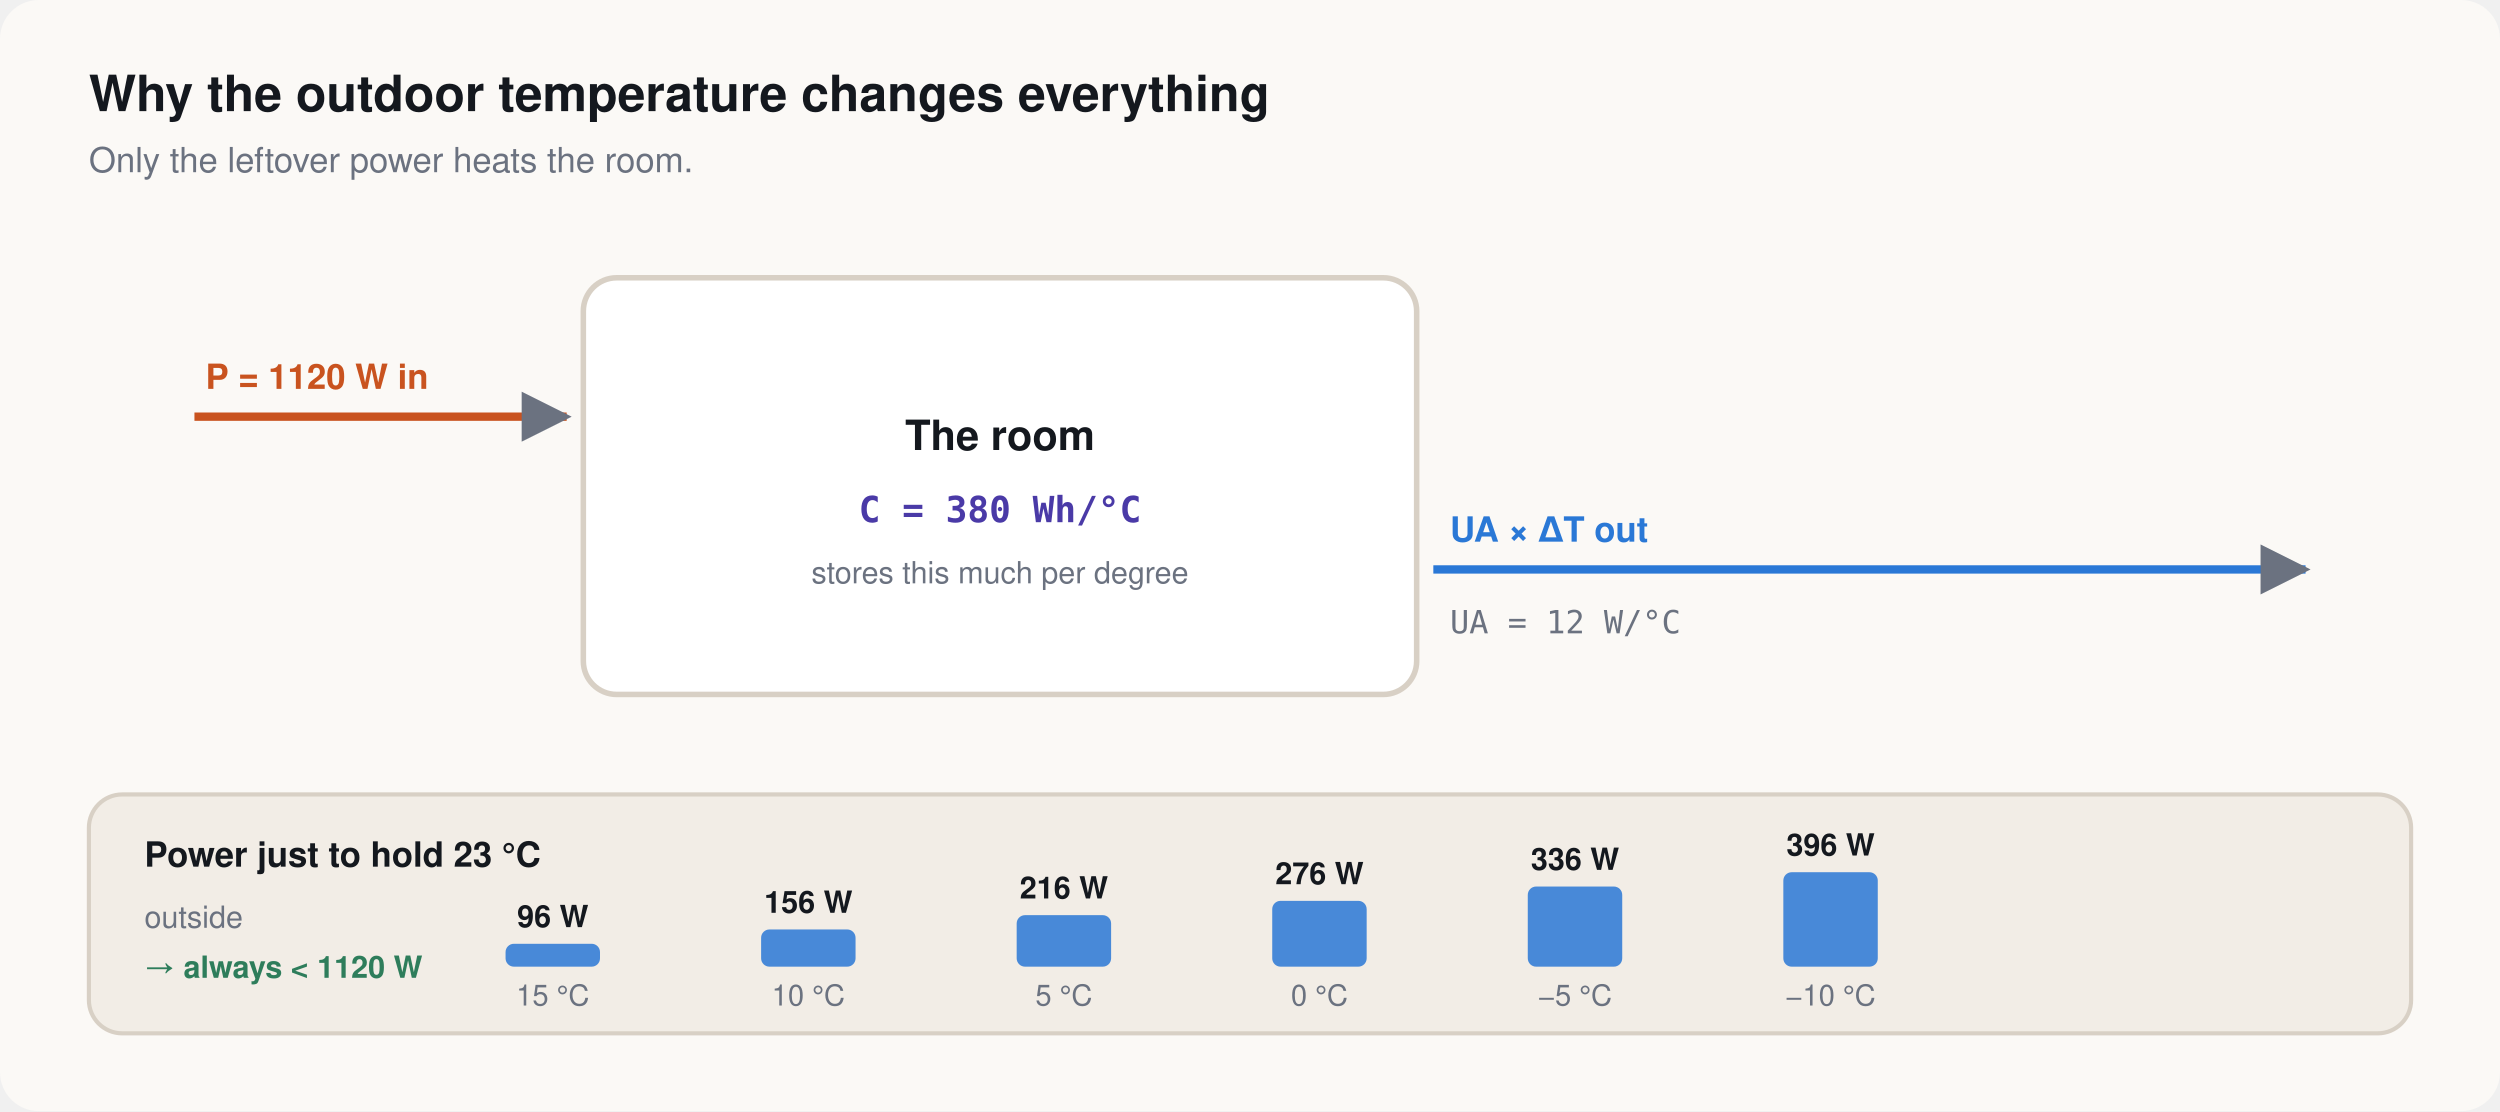
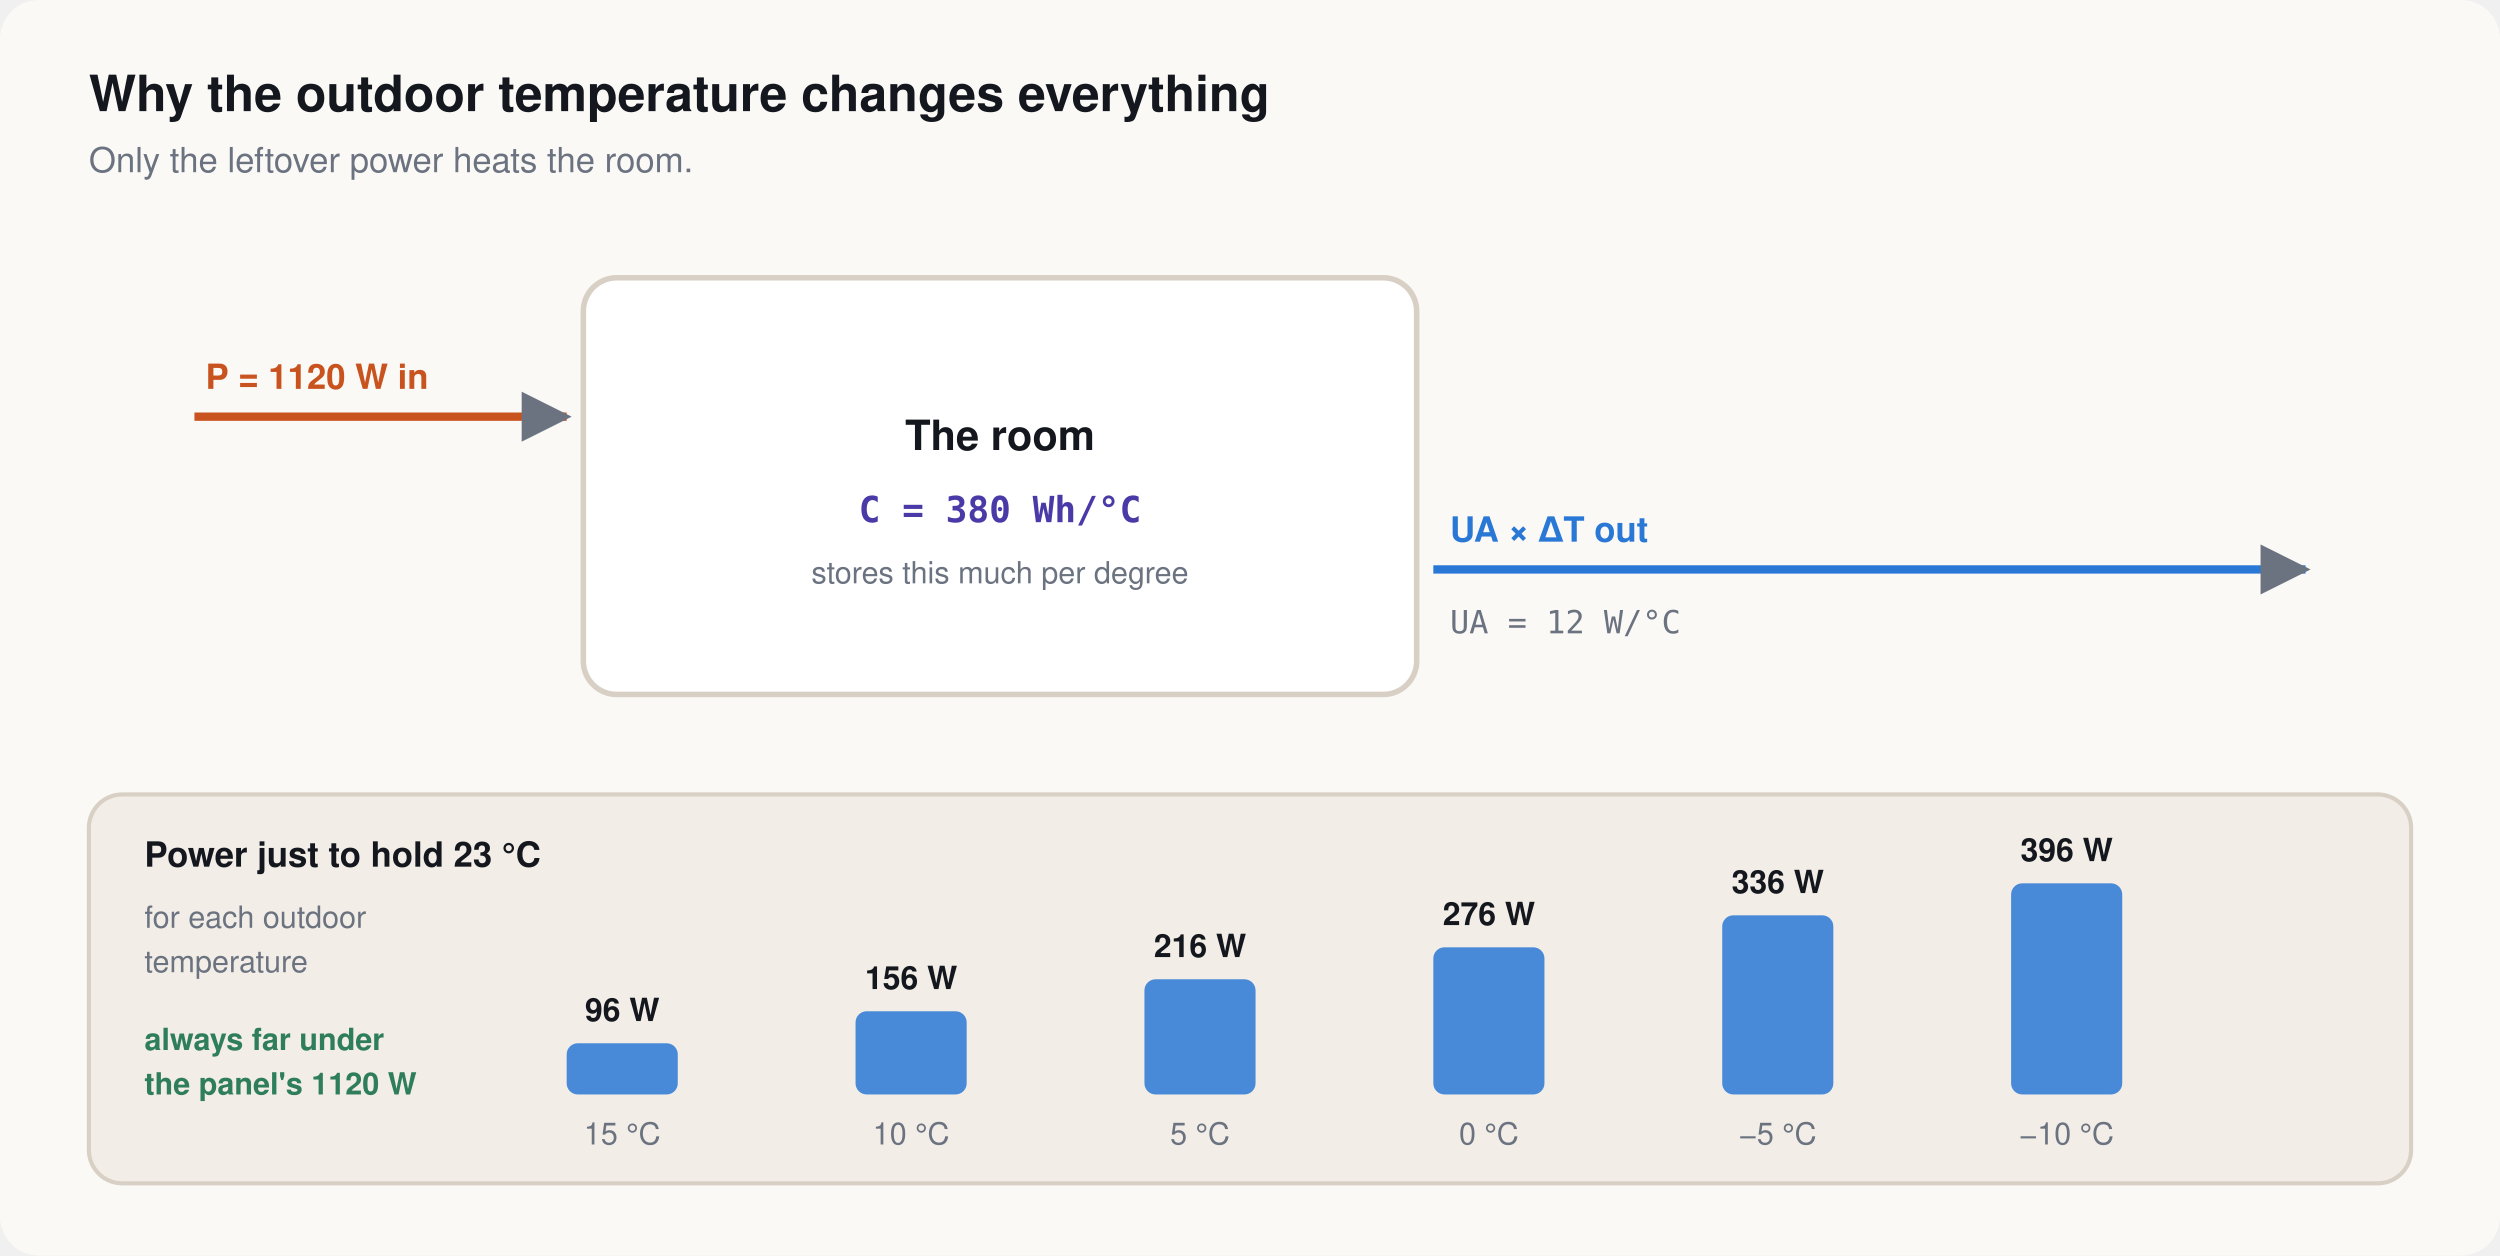
- <svg xmlns="http://www.w3.org/2000/svg" width="900" height="400" viewBox="0 0 900 400" role="img" aria-label="Energy balance">
-   <rect width="900" height="400" rx="14" fill="#fbf9f6" />
+ <svg xmlns="http://www.w3.org/2000/svg" width="900" height="452" viewBox="0 0 900 452" role="img" aria-label="Energy balance">
+   <rect width="900" height="452" rx="14" fill="#fbf9f6" />
  <defs>
    <marker id="a" viewBox="0 0 10 10" refX="9" refY="5" markerWidth="6" markerHeight="6" orient="auto-start-reverse">
      <path d="M 0 0 L 10 5 L 0 10 z" fill="#6b7280" />
    </marker>
  </defs>
  <text x="32" y="40" font-family="-apple-system, BlinkMacSystemFont, 'Segoe UI', Helvetica, Arial, sans-serif" font-size="18" fill="#14181e" text-anchor="start" font-weight="700" opacity="1.0">Why the outdoor temperature changes everything</text>
  <text x="32" y="62" font-family="-apple-system, BlinkMacSystemFont, 'Segoe UI', Helvetica, Arial, sans-serif" font-size="12.5" fill="#6b7280" text-anchor="start" font-weight="400" opacity="1.0">Only the leftover power heats the room.</text>
  <rect x="210" y="100" width="300" height="150" rx="12" fill="#ffffff" stroke="#d8d0c5" stroke-width="2" />
  <text x="360.0" y="162" font-family="-apple-system, BlinkMacSystemFont, 'Segoe UI', Helvetica, Arial, sans-serif" font-size="15" fill="#14181e" text-anchor="middle" font-weight="700" opacity="1.0">The room</text>
  <text x="360.0" y="188" font-family="ui-monospace, SFMono-Regular, Menlo, Consolas, monospace" font-size="13" fill="#4a3aa7" text-anchor="middle" font-weight="600" opacity="1.0">C = 380 Wh/°C</text>
  <text x="360.0" y="210" font-family="-apple-system, BlinkMacSystemFont, 'Segoe UI', Helvetica, Arial, sans-serif" font-size="11" fill="#6b7280" text-anchor="middle" font-weight="400" opacity="1.0">stores this much per degree</text>
  <line x1="70" y1="150" x2="204" y2="150" stroke="#c9531f" stroke-width="3" marker-end="url(#a)" />
  <text x="74" y="140" font-family="-apple-system, BlinkMacSystemFont, 'Segoe UI', Helvetica, Arial, sans-serif" font-size="12.5" fill="#c9531f" text-anchor="start" font-weight="600" opacity="1.0">P = 1120 W in</text>
  <line x1="516" y1="205" x2="830" y2="205" stroke="#2a78d6" stroke-width="3" marker-end="url(#a)" />
  <text x="522" y="195" font-family="-apple-system, BlinkMacSystemFont, 'Segoe UI', Helvetica, Arial, sans-serif" font-size="12.5" fill="#2a78d6" text-anchor="start" font-weight="600" opacity="1.0">UA × ΔT out</text>
  <text x="522" y="228" font-family="ui-monospace, SFMono-Regular, Menlo, Consolas, monospace" font-size="11.5" fill="#6b7280" text-anchor="start" font-weight="400" opacity="1.0">UA = 12 W/°C</text>
-   <rect x="32" y="286" width="836" height="86" rx="12" fill="#f2ede6" stroke="#d8d0c5" stroke-width="1.5" />
+   <rect x="32" y="286" width="836" height="140" rx="12" fill="#f2ede6" stroke="#d8d0c5" stroke-width="1.5" />
  <text x="52" y="312" font-family="-apple-system, BlinkMacSystemFont, 'Segoe UI', Helvetica, Arial, sans-serif" font-size="12.5" fill="#14181e" text-anchor="start" font-weight="700" opacity="1.0">Power just to hold 23 °C</text>
-   <rect x="182" y="339.758" width="34" height="8.242" rx="3" fill="#2a78d6" opacity="0.85" />
-   <text x="199" y="362" font-family="-apple-system, BlinkMacSystemFont, 'Segoe UI', Helvetica, Arial, sans-serif" font-size="10.5" fill="#6b7280" text-anchor="middle" font-weight="400" opacity="1.0">15 °C</text>
-   <text x="199" y="333.758" font-family="-apple-system, BlinkMacSystemFont, 'Segoe UI', Helvetica, Arial, sans-serif" font-size="11" fill="#14181e" text-anchor="middle" font-weight="600" opacity="1.0">96 W</text>
-   <rect x="274" y="334.606" width="34" height="13.394" rx="3" fill="#2a78d6" opacity="0.85" />
-   <text x="291" y="362" font-family="-apple-system, BlinkMacSystemFont, 'Segoe UI', Helvetica, Arial, sans-serif" font-size="10.5" fill="#6b7280" text-anchor="middle" font-weight="400" opacity="1.0">10 °C</text>
-   <text x="291" y="328.606" font-family="-apple-system, BlinkMacSystemFont, 'Segoe UI', Helvetica, Arial, sans-serif" font-size="11" fill="#14181e" text-anchor="middle" font-weight="600" opacity="1.0">156 W</text>
-   <rect x="366" y="329.455" width="34" height="18.545" rx="3" fill="#2a78d6" opacity="0.85" />
-   <text x="383" y="362" font-family="-apple-system, BlinkMacSystemFont, 'Segoe UI', Helvetica, Arial, sans-serif" font-size="10.5" fill="#6b7280" text-anchor="middle" font-weight="400" opacity="1.0">5 °C</text>
-   <text x="383" y="323.455" font-family="-apple-system, BlinkMacSystemFont, 'Segoe UI', Helvetica, Arial, sans-serif" font-size="11" fill="#14181e" text-anchor="middle" font-weight="600" opacity="1.0">216 W</text>
-   <rect x="458" y="324.303" width="34" height="23.697" rx="3" fill="#2a78d6" opacity="0.85" />
-   <text x="475" y="362" font-family="-apple-system, BlinkMacSystemFont, 'Segoe UI', Helvetica, Arial, sans-serif" font-size="10.5" fill="#6b7280" text-anchor="middle" font-weight="400" opacity="1.0">0 °C</text>
-   <text x="475" y="318.303" font-family="-apple-system, BlinkMacSystemFont, 'Segoe UI', Helvetica, Arial, sans-serif" font-size="11" fill="#14181e" text-anchor="middle" font-weight="600" opacity="1.0">276 W</text>
-   <rect x="550" y="319.152" width="34" height="28.848" rx="3" fill="#2a78d6" opacity="0.85" />
-   <text x="567" y="362" font-family="-apple-system, BlinkMacSystemFont, 'Segoe UI', Helvetica, Arial, sans-serif" font-size="10.5" fill="#6b7280" text-anchor="middle" font-weight="400" opacity="1.0">−5 °C</text>
-   <text x="567" y="313.152" font-family="-apple-system, BlinkMacSystemFont, 'Segoe UI', Helvetica, Arial, sans-serif" font-size="11" fill="#14181e" text-anchor="middle" font-weight="600" opacity="1.0">336 W</text>
-   <rect x="642" y="314.0" width="34" height="34.0" rx="3" fill="#2a78d6" opacity="0.85" />
-   <text x="659" y="362" font-family="-apple-system, BlinkMacSystemFont, 'Segoe UI', Helvetica, Arial, sans-serif" font-size="10.5" fill="#6b7280" text-anchor="middle" font-weight="400" opacity="1.0">−10 °C</text>
-   <text x="659" y="308.0" font-family="-apple-system, BlinkMacSystemFont, 'Segoe UI', Helvetica, Arial, sans-serif" font-size="11" fill="#14181e" text-anchor="middle" font-weight="600" opacity="1.0">396 W</text>
-   <text x="52" y="334" font-family="-apple-system, BlinkMacSystemFont, 'Segoe UI', Helvetica, Arial, sans-serif" font-size="11" fill="#6b7280" text-anchor="start" font-weight="400" opacity="1.0">outside</text>
-   <text x="52" y="352" font-family="-apple-system, BlinkMacSystemFont, 'Segoe UI', Helvetica, Arial, sans-serif" font-size="11" fill="#2e7d5b" text-anchor="start" font-weight="600" opacity="1.0">→ always &lt; 1120 W</text>
+   <rect x="204" y="375.576" width="40" height="18.424" rx="4" fill="#2a78d6" opacity="0.85" />
+   <text x="224" y="412" font-family="-apple-system, BlinkMacSystemFont, 'Segoe UI', Helvetica, Arial, sans-serif" font-size="11" fill="#6b7280" text-anchor="middle" font-weight="400" opacity="1.0">15 °C</text>
+   <text x="224" y="367.576" font-family="-apple-system, BlinkMacSystemFont, 'Segoe UI', Helvetica, Arial, sans-serif" font-size="11.5" fill="#14181e" text-anchor="middle" font-weight="700" opacity="1.0">96 W</text>
+   <rect x="308" y="364.061" width="40" height="29.939" rx="4" fill="#2a78d6" opacity="0.85" />
+   <text x="328" y="412" font-family="-apple-system, BlinkMacSystemFont, 'Segoe UI', Helvetica, Arial, sans-serif" font-size="11" fill="#6b7280" text-anchor="middle" font-weight="400" opacity="1.0">10 °C</text>
+   <text x="328" y="356.061" font-family="-apple-system, BlinkMacSystemFont, 'Segoe UI', Helvetica, Arial, sans-serif" font-size="11.5" fill="#14181e" text-anchor="middle" font-weight="700" opacity="1.0">156 W</text>
+   <rect x="412" y="352.545" width="40" height="41.455" rx="4" fill="#2a78d6" opacity="0.85" />
+   <text x="432" y="412" font-family="-apple-system, BlinkMacSystemFont, 'Segoe UI', Helvetica, Arial, sans-serif" font-size="11" fill="#6b7280" text-anchor="middle" font-weight="400" opacity="1.0">5 °C</text>
+   <text x="432" y="344.545" font-family="-apple-system, BlinkMacSystemFont, 'Segoe UI', Helvetica, Arial, sans-serif" font-size="11.5" fill="#14181e" text-anchor="middle" font-weight="700" opacity="1.0">216 W</text>
+   <rect x="516" y="341.03" width="40" height="52.97" rx="4" fill="#2a78d6" opacity="0.85" />
+   <text x="536" y="412" font-family="-apple-system, BlinkMacSystemFont, 'Segoe UI', Helvetica, Arial, sans-serif" font-size="11" fill="#6b7280" text-anchor="middle" font-weight="400" opacity="1.0">0 °C</text>
+   <text x="536" y="333.03" font-family="-apple-system, BlinkMacSystemFont, 'Segoe UI', Helvetica, Arial, sans-serif" font-size="11.5" fill="#14181e" text-anchor="middle" font-weight="700" opacity="1.0">276 W</text>
+   <rect x="620" y="329.515" width="40" height="64.485" rx="4" fill="#2a78d6" opacity="0.85" />
+   <text x="640" y="412" font-family="-apple-system, BlinkMacSystemFont, 'Segoe UI', Helvetica, Arial, sans-serif" font-size="11" fill="#6b7280" text-anchor="middle" font-weight="400" opacity="1.0">−5 °C</text>
+   <text x="640" y="321.515" font-family="-apple-system, BlinkMacSystemFont, 'Segoe UI', Helvetica, Arial, sans-serif" font-size="11.5" fill="#14181e" text-anchor="middle" font-weight="700" opacity="1.0">336 W</text>
+   <rect x="724" y="318.0" width="40" height="76.0" rx="4" fill="#2a78d6" opacity="0.85" />
+   <text x="744" y="412" font-family="-apple-system, BlinkMacSystemFont, 'Segoe UI', Helvetica, Arial, sans-serif" font-size="11" fill="#6b7280" text-anchor="middle" font-weight="400" opacity="1.0">−10 °C</text>
+   <text x="744" y="310.0" font-family="-apple-system, BlinkMacSystemFont, 'Segoe UI', Helvetica, Arial, sans-serif" font-size="11.5" fill="#14181e" text-anchor="middle" font-weight="700" opacity="1.0">396 W</text>
+   <text x="52" y="334" font-family="-apple-system, BlinkMacSystemFont, 'Segoe UI', Helvetica, Arial, sans-serif" font-size="11" fill="#6b7280" text-anchor="start" font-weight="400" opacity="1.0">for each outdoor</text>
+   <text x="52" y="350" font-family="-apple-system, BlinkMacSystemFont, 'Segoe UI', Helvetica, Arial, sans-serif" font-size="11" fill="#6b7280" text-anchor="start" font-weight="400" opacity="1.0">temperature</text>
+   <text x="52" y="378" font-family="-apple-system, BlinkMacSystemFont, 'Segoe UI', Helvetica, Arial, sans-serif" font-size="11" fill="#2e7d5b" text-anchor="start" font-weight="600" opacity="1.0">always far under</text>
+   <text x="52" y="394" font-family="-apple-system, BlinkMacSystemFont, 'Segoe UI', Helvetica, Arial, sans-serif" font-size="11" fill="#2e7d5b" text-anchor="start" font-weight="600" opacity="1.0">the panel's 1120 W</text>
</svg>
